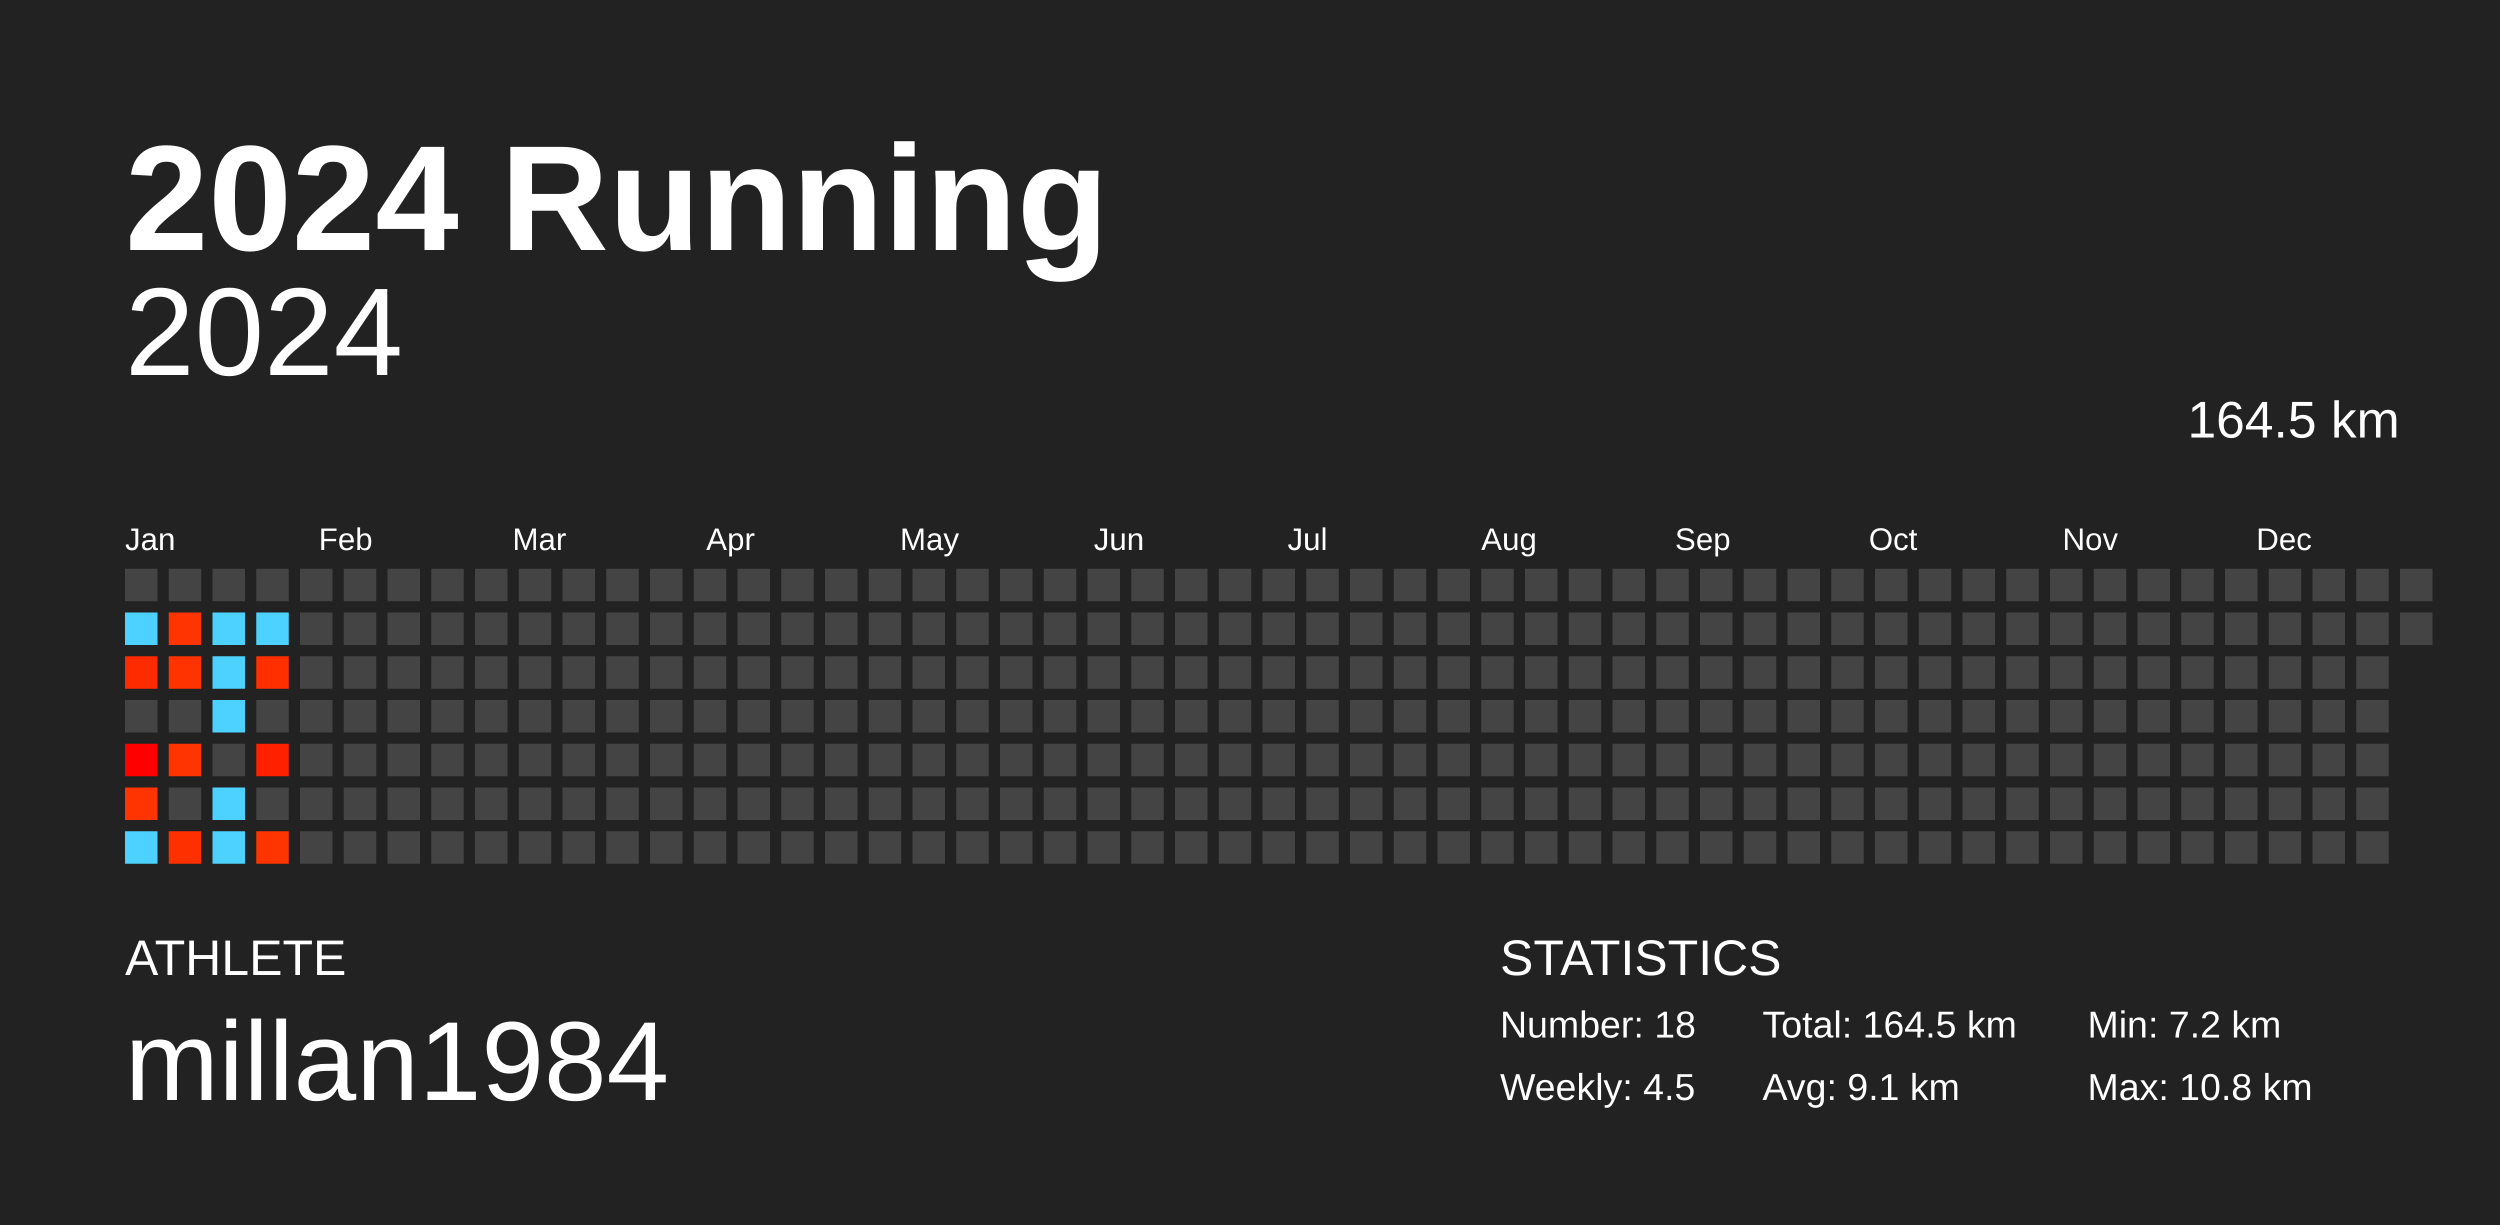
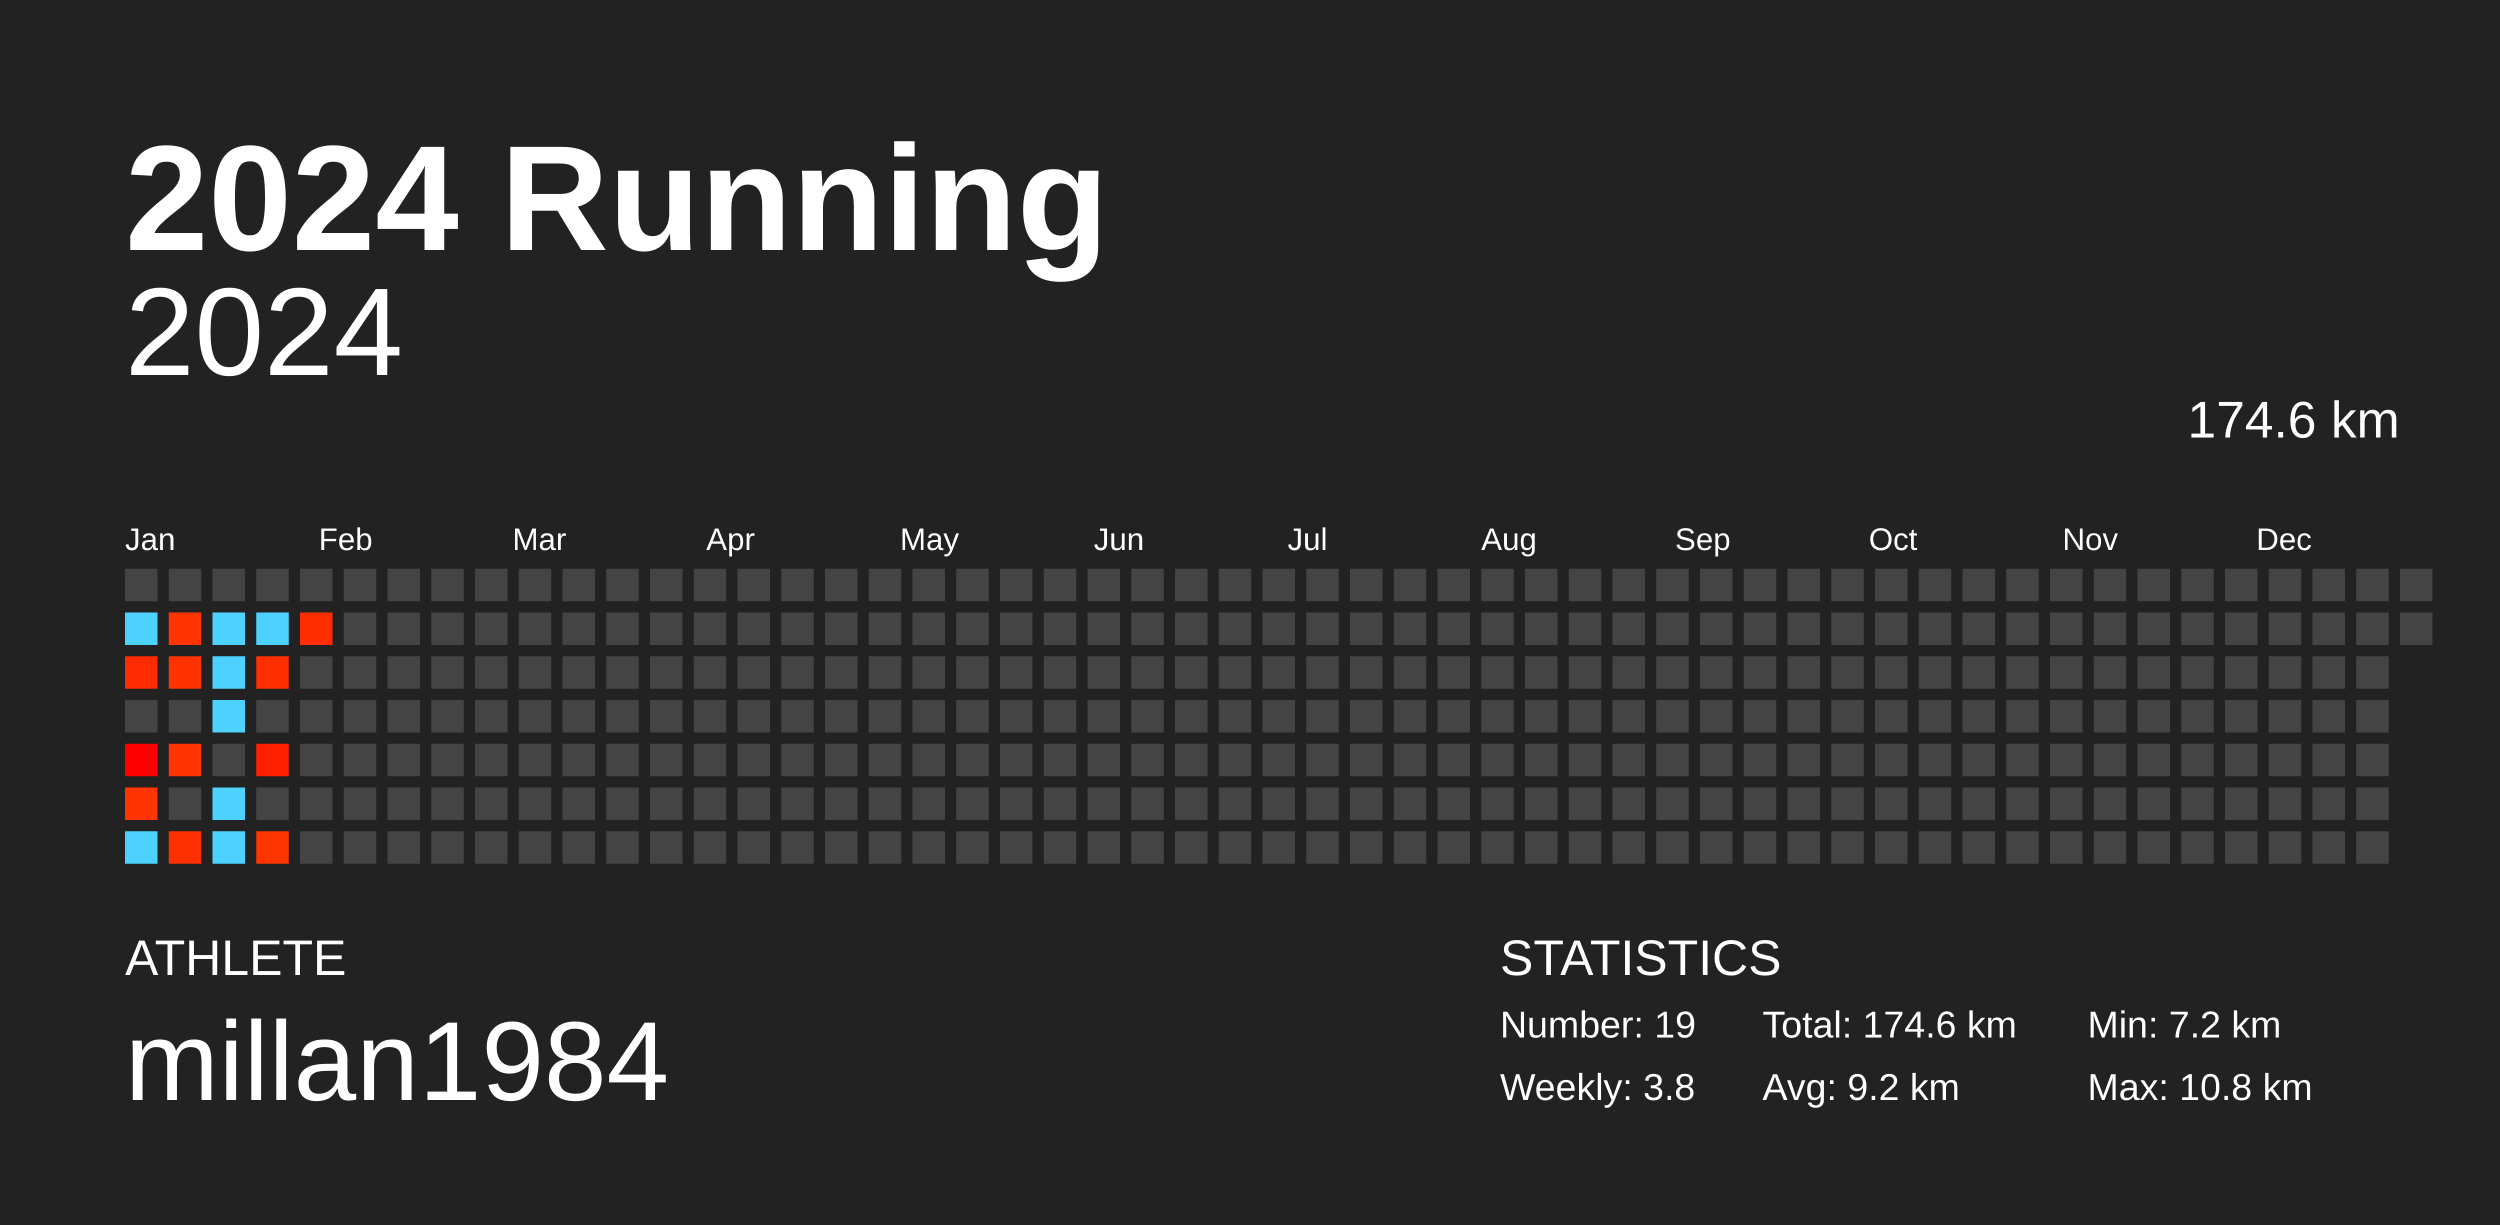
<svg xmlns="http://www.w3.org/2000/svg" baseProfile="full" height="98mm" version="1.1" viewBox="0,0,200,98" width="200mm">
  <defs />
  <rect fill="#222222" height="98" width="200" x="0" y="0" />
  <text fill="#FFFFFF" style="font-size:12px; font-family:Arial; font-weight:bold;" x="10" y="20">2024 Running</text>
  <text fill="#FFFFFF" style="font-size:4px; font-family:Arial" x="10" y="78">ATHLETE</text>
  <text fill="#FFFFFF" style="font-size:9px; font-family:Arial" x="10" y="88">millan1984</text>
  <text fill="#FFFFFF" style="font-size:4px; font-family:Arial" x="120" y="78">STATISTICS</text>
-   <text fill="#FFFFFF" style="font-size:3px; font-family:Arial" x="120" y="83">Number: 18</text>
-   <text fill="#FFFFFF" style="font-size:3px; font-family:Arial" x="120" y="88">Weekly: 4.5</text>
-   <text fill="#FFFFFF" style="font-size:3px; font-family:Arial" x="141" y="83">Total: 164.5 km</text>
-   <text fill="#FFFFFF" style="font-size:3px; font-family:Arial" x="141" y="88">Avg: 9.1 km</text>
+   <text fill="#FFFFFF" style="font-size:3px; font-family:Arial" x="120" y="83">Number: 19</text>
+   <text fill="#FFFFFF" style="font-size:3px; font-family:Arial" x="120" y="88">Weekly: 3.8</text>
+   <text fill="#FFFFFF" style="font-size:3px; font-family:Arial" x="141" y="83">Total: 174.6 km</text>
+   <text fill="#FFFFFF" style="font-size:3px; font-family:Arial" x="141" y="88">Avg: 9.2 km</text>
  <text fill="#FFFFFF" style="font-size:3px; font-family:Arial" x="167" y="83">Min: 7.2 km</text>
  <text fill="#FFFFFF" style="font-size:3px; font-family:Arial" x="167" y="88">Max: 10.8 km</text>
  <text alignment-baseline="hanging" fill="#FFFFFF" style="font-size:10.0px; font-family:Arial;" x="10" y="30">2024</text>
-   <text alignment-baseline="hanging" fill="#FFFFFF" style="font-size:4.125px; font-family:Arial;" x="175" y="35">164.5 km</text>
+   <text alignment-baseline="hanging" fill="#FFFFFF" style="font-size:4.125px; font-family:Arial;" x="175" y="35">174.6 km</text>
  <text fill="#FFFFFF" style="font-size:2.5px; font-family:Arial" x="10.0" y="44">Jan</text>
  <text fill="#FFFFFF" style="font-size:2.5px; font-family:Arial" x="25.5" y="44">Feb</text>
  <text fill="#FFFFFF" style="font-size:2.5px; font-family:Arial" x="41.0" y="44">Mar</text>
  <text fill="#FFFFFF" style="font-size:2.5px; font-family:Arial" x="56.5" y="44">Apr</text>
  <text fill="#FFFFFF" style="font-size:2.5px; font-family:Arial" x="72.0" y="44">May</text>
  <text fill="#FFFFFF" style="font-size:2.5px; font-family:Arial" x="87.5" y="44">Jun</text>
  <text fill="#FFFFFF" style="font-size:2.5px; font-family:Arial" x="103.0" y="44">Jul</text>
  <text fill="#FFFFFF" style="font-size:2.5px; font-family:Arial" x="118.5" y="44">Aug</text>
  <text fill="#FFFFFF" style="font-size:2.5px; font-family:Arial" x="134.0" y="44">Sep</text>
  <text fill="#FFFFFF" style="font-size:2.5px; font-family:Arial" x="149.5" y="44">Oct</text>
  <text fill="#FFFFFF" style="font-size:2.5px; font-family:Arial" x="165.0" y="44">Nov</text>
  <text fill="#FFFFFF" style="font-size:2.5px; font-family:Arial" x="180.5" y="44">Dec</text>
  <rect fill="#444444" height="2.6" width="2.6" x="10.0" y="45.5" />
  <rect fill="#4dd2ff" height="2.6" width="2.6" x="10.0" y="49.0" />
  <rect fill="#ff2b00" height="2.6" width="2.6" x="10.0" y="52.5" />
  <rect fill="#444444" height="2.6" width="2.6" x="10.0" y="56.0" />
  <rect fill="#ff0000" height="2.6" width="2.6" x="10.0" y="59.5" />
  <rect fill="#ff3400" height="2.6" width="2.6" x="10.0" y="63.0" />
  <rect fill="#4dd2ff" height="2.6" width="2.6" x="10.0" y="66.5" />
  <rect fill="#444444" height="2.6" width="2.6" x="13.5" y="45.5" />
  <rect fill="#ff3400" height="2.6" width="2.6" x="13.5" y="49.0" />
  <rect fill="#ff3300" height="2.6" width="2.6" x="13.5" y="52.5" />
  <rect fill="#444444" height="2.6" width="2.6" x="13.5" y="56.0" />
  <rect fill="#ff3400" height="2.6" width="2.6" x="13.5" y="59.5" />
  <rect fill="#444444" height="2.6" width="2.6" x="13.5" y="63.0" />
  <rect fill="#ff3000" height="2.6" width="2.6" x="13.5" y="66.5" />
  <rect fill="#444444" height="2.6" width="2.6" x="17.0" y="45.5" />
  <rect fill="#4dd2ff" height="2.6" width="2.6" x="17.0" y="49.0" />
  <rect fill="#4dd2ff" height="2.6" width="2.6" x="17.0" y="52.5" />
  <rect fill="#4dd2ff" height="2.6" width="2.6" x="17.0" y="56.0" />
  <rect fill="#444444" height="2.6" width="2.6" x="17.0" y="59.5" />
  <rect fill="#4dd2ff" height="2.6" width="2.6" x="17.0" y="63.0" />
  <rect fill="#4dd2ff" height="2.6" width="2.6" x="17.0" y="66.5" />
  <rect fill="#444444" height="2.6" width="2.6" x="20.5" y="45.5" />
  <rect fill="#4dd2ff" height="2.6" width="2.6" x="20.5" y="49.0" />
  <rect fill="#ff2f00" height="2.6" width="2.6" x="20.5" y="52.5" />
  <rect fill="#444444" height="2.6" width="2.6" x="20.5" y="56.0" />
  <rect fill="#ff2000" height="2.6" width="2.6" x="20.5" y="59.5" />
  <rect fill="#444444" height="2.6" width="2.6" x="20.5" y="63.0" />
  <rect fill="#ff3500" height="2.6" width="2.6" x="20.5" y="66.5" />
  <rect fill="#444444" height="2.6" width="2.6" x="24.0" y="45.5" />
-   <rect fill="#444444" height="2.6" width="2.6" x="24.0" y="49.0" />
+   <rect fill="#ff2d00" height="2.6" width="2.6" x="24.0" y="49.0" />
  <rect fill="#444444" height="2.6" width="2.6" x="24.0" y="52.5" />
  <rect fill="#444444" height="2.6" width="2.6" x="24.0" y="56.0" />
  <rect fill="#444444" height="2.6" width="2.6" x="24.0" y="59.5" />
  <rect fill="#444444" height="2.6" width="2.6" x="24.0" y="63.0" />
  <rect fill="#444444" height="2.6" width="2.6" x="24.0" y="66.5" />
  <rect fill="#444444" height="2.6" width="2.6" x="27.5" y="45.5" />
  <rect fill="#444444" height="2.6" width="2.6" x="27.5" y="49.0" />
  <rect fill="#444444" height="2.6" width="2.6" x="27.5" y="52.5" />
  <rect fill="#444444" height="2.6" width="2.6" x="27.5" y="56.0" />
  <rect fill="#444444" height="2.6" width="2.6" x="27.5" y="59.5" />
  <rect fill="#444444" height="2.6" width="2.6" x="27.5" y="63.0" />
  <rect fill="#444444" height="2.6" width="2.6" x="27.5" y="66.5" />
  <rect fill="#444444" height="2.6" width="2.6" x="31.0" y="45.5" />
  <rect fill="#444444" height="2.6" width="2.6" x="31.0" y="49.0" />
  <rect fill="#444444" height="2.6" width="2.6" x="31.0" y="52.5" />
  <rect fill="#444444" height="2.6" width="2.6" x="31.0" y="56.0" />
  <rect fill="#444444" height="2.6" width="2.6" x="31.0" y="59.5" />
  <rect fill="#444444" height="2.6" width="2.6" x="31.0" y="63.0" />
  <rect fill="#444444" height="2.6" width="2.6" x="31.0" y="66.5" />
  <rect fill="#444444" height="2.6" width="2.6" x="34.5" y="45.5" />
  <rect fill="#444444" height="2.6" width="2.6" x="34.5" y="49.0" />
  <rect fill="#444444" height="2.6" width="2.6" x="34.5" y="52.5" />
  <rect fill="#444444" height="2.6" width="2.6" x="34.5" y="56.0" />
  <rect fill="#444444" height="2.6" width="2.6" x="34.5" y="59.5" />
  <rect fill="#444444" height="2.6" width="2.6" x="34.5" y="63.0" />
  <rect fill="#444444" height="2.6" width="2.6" x="34.5" y="66.5" />
  <rect fill="#444444" height="2.6" width="2.6" x="38.0" y="45.5" />
  <rect fill="#444444" height="2.6" width="2.6" x="38.0" y="49.0" />
  <rect fill="#444444" height="2.6" width="2.6" x="38.0" y="52.5" />
  <rect fill="#444444" height="2.6" width="2.6" x="38.0" y="56.0" />
  <rect fill="#444444" height="2.6" width="2.6" x="38.0" y="59.5" />
  <rect fill="#444444" height="2.6" width="2.6" x="38.0" y="63.0" />
  <rect fill="#444444" height="2.6" width="2.6" x="38.0" y="66.5" />
  <rect fill="#444444" height="2.6" width="2.6" x="41.5" y="45.5" />
  <rect fill="#444444" height="2.6" width="2.6" x="41.5" y="49.0" />
  <rect fill="#444444" height="2.6" width="2.6" x="41.5" y="52.5" />
  <rect fill="#444444" height="2.6" width="2.6" x="41.5" y="56.0" />
  <rect fill="#444444" height="2.6" width="2.6" x="41.5" y="59.5" />
  <rect fill="#444444" height="2.6" width="2.6" x="41.5" y="63.0" />
  <rect fill="#444444" height="2.6" width="2.6" x="41.5" y="66.5" />
  <rect fill="#444444" height="2.6" width="2.6" x="45.0" y="45.5" />
  <rect fill="#444444" height="2.6" width="2.6" x="45.0" y="49.0" />
  <rect fill="#444444" height="2.6" width="2.6" x="45.0" y="52.5" />
  <rect fill="#444444" height="2.6" width="2.6" x="45.0" y="56.0" />
  <rect fill="#444444" height="2.6" width="2.6" x="45.0" y="59.5" />
  <rect fill="#444444" height="2.6" width="2.6" x="45.0" y="63.0" />
  <rect fill="#444444" height="2.6" width="2.6" x="45.0" y="66.5" />
  <rect fill="#444444" height="2.6" width="2.6" x="48.5" y="45.5" />
  <rect fill="#444444" height="2.6" width="2.6" x="48.5" y="49.0" />
  <rect fill="#444444" height="2.6" width="2.6" x="48.5" y="52.5" />
  <rect fill="#444444" height="2.6" width="2.6" x="48.5" y="56.0" />
  <rect fill="#444444" height="2.6" width="2.6" x="48.5" y="59.5" />
  <rect fill="#444444" height="2.6" width="2.6" x="48.5" y="63.0" />
  <rect fill="#444444" height="2.6" width="2.6" x="48.5" y="66.5" />
  <rect fill="#444444" height="2.6" width="2.6" x="52.0" y="45.5" />
  <rect fill="#444444" height="2.6" width="2.6" x="52.0" y="49.0" />
  <rect fill="#444444" height="2.6" width="2.6" x="52.0" y="52.5" />
  <rect fill="#444444" height="2.6" width="2.6" x="52.0" y="56.0" />
  <rect fill="#444444" height="2.6" width="2.6" x="52.0" y="59.5" />
  <rect fill="#444444" height="2.6" width="2.6" x="52.0" y="63.0" />
  <rect fill="#444444" height="2.6" width="2.6" x="52.0" y="66.5" />
  <rect fill="#444444" height="2.6" width="2.6" x="55.5" y="45.5" />
  <rect fill="#444444" height="2.6" width="2.6" x="55.5" y="49.0" />
  <rect fill="#444444" height="2.6" width="2.6" x="55.5" y="52.5" />
  <rect fill="#444444" height="2.6" width="2.6" x="55.5" y="56.0" />
  <rect fill="#444444" height="2.6" width="2.6" x="55.5" y="59.5" />
  <rect fill="#444444" height="2.6" width="2.6" x="55.5" y="63.0" />
  <rect fill="#444444" height="2.6" width="2.6" x="55.5" y="66.5" />
  <rect fill="#444444" height="2.6" width="2.6" x="59.0" y="45.5" />
  <rect fill="#444444" height="2.6" width="2.6" x="59.0" y="49.0" />
  <rect fill="#444444" height="2.6" width="2.6" x="59.0" y="52.5" />
  <rect fill="#444444" height="2.6" width="2.6" x="59.0" y="56.0" />
  <rect fill="#444444" height="2.6" width="2.6" x="59.0" y="59.5" />
  <rect fill="#444444" height="2.6" width="2.6" x="59.0" y="63.0" />
  <rect fill="#444444" height="2.6" width="2.6" x="59.0" y="66.5" />
  <rect fill="#444444" height="2.6" width="2.6" x="62.5" y="45.5" />
  <rect fill="#444444" height="2.6" width="2.6" x="62.5" y="49.0" />
  <rect fill="#444444" height="2.6" width="2.6" x="62.5" y="52.5" />
  <rect fill="#444444" height="2.6" width="2.6" x="62.5" y="56.0" />
  <rect fill="#444444" height="2.6" width="2.6" x="62.5" y="59.5" />
  <rect fill="#444444" height="2.6" width="2.6" x="62.5" y="63.0" />
  <rect fill="#444444" height="2.6" width="2.6" x="62.5" y="66.5" />
  <rect fill="#444444" height="2.6" width="2.6" x="66.0" y="45.5" />
  <rect fill="#444444" height="2.6" width="2.6" x="66.0" y="49.0" />
  <rect fill="#444444" height="2.6" width="2.6" x="66.0" y="52.5" />
  <rect fill="#444444" height="2.6" width="2.6" x="66.0" y="56.0" />
  <rect fill="#444444" height="2.6" width="2.6" x="66.0" y="59.5" />
  <rect fill="#444444" height="2.6" width="2.6" x="66.0" y="63.0" />
  <rect fill="#444444" height="2.6" width="2.6" x="66.0" y="66.5" />
  <rect fill="#444444" height="2.6" width="2.6" x="69.5" y="45.5" />
  <rect fill="#444444" height="2.6" width="2.6" x="69.5" y="49.0" />
  <rect fill="#444444" height="2.6" width="2.6" x="69.5" y="52.5" />
  <rect fill="#444444" height="2.6" width="2.6" x="69.5" y="56.0" />
  <rect fill="#444444" height="2.6" width="2.6" x="69.5" y="59.5" />
  <rect fill="#444444" height="2.6" width="2.6" x="69.5" y="63.0" />
  <rect fill="#444444" height="2.6" width="2.6" x="69.5" y="66.5" />
  <rect fill="#444444" height="2.6" width="2.6" x="73.0" y="45.5" />
  <rect fill="#444444" height="2.6" width="2.6" x="73.0" y="49.0" />
  <rect fill="#444444" height="2.6" width="2.6" x="73.0" y="52.5" />
  <rect fill="#444444" height="2.6" width="2.6" x="73.0" y="56.0" />
  <rect fill="#444444" height="2.6" width="2.6" x="73.0" y="59.5" />
  <rect fill="#444444" height="2.6" width="2.6" x="73.0" y="63.0" />
  <rect fill="#444444" height="2.6" width="2.6" x="73.0" y="66.5" />
  <rect fill="#444444" height="2.6" width="2.6" x="76.5" y="45.5" />
  <rect fill="#444444" height="2.6" width="2.6" x="76.5" y="49.0" />
  <rect fill="#444444" height="2.6" width="2.6" x="76.5" y="52.5" />
  <rect fill="#444444" height="2.6" width="2.6" x="76.5" y="56.0" />
  <rect fill="#444444" height="2.6" width="2.6" x="76.5" y="59.5" />
  <rect fill="#444444" height="2.6" width="2.6" x="76.5" y="63.0" />
  <rect fill="#444444" height="2.6" width="2.6" x="76.5" y="66.5" />
  <rect fill="#444444" height="2.6" width="2.6" x="80.0" y="45.5" />
  <rect fill="#444444" height="2.6" width="2.6" x="80.0" y="49.0" />
  <rect fill="#444444" height="2.6" width="2.6" x="80.0" y="52.5" />
  <rect fill="#444444" height="2.6" width="2.6" x="80.0" y="56.0" />
  <rect fill="#444444" height="2.6" width="2.6" x="80.0" y="59.5" />
  <rect fill="#444444" height="2.6" width="2.6" x="80.0" y="63.0" />
  <rect fill="#444444" height="2.6" width="2.6" x="80.0" y="66.5" />
  <rect fill="#444444" height="2.6" width="2.6" x="83.5" y="45.5" />
  <rect fill="#444444" height="2.6" width="2.6" x="83.5" y="49.0" />
  <rect fill="#444444" height="2.6" width="2.6" x="83.5" y="52.5" />
  <rect fill="#444444" height="2.6" width="2.6" x="83.5" y="56.0" />
  <rect fill="#444444" height="2.6" width="2.6" x="83.5" y="59.5" />
  <rect fill="#444444" height="2.6" width="2.6" x="83.5" y="63.0" />
  <rect fill="#444444" height="2.6" width="2.6" x="83.5" y="66.5" />
  <rect fill="#444444" height="2.6" width="2.6" x="87.0" y="45.5" />
  <rect fill="#444444" height="2.6" width="2.6" x="87.0" y="49.0" />
  <rect fill="#444444" height="2.6" width="2.6" x="87.0" y="52.5" />
  <rect fill="#444444" height="2.6" width="2.6" x="87.0" y="56.0" />
  <rect fill="#444444" height="2.6" width="2.6" x="87.0" y="59.5" />
  <rect fill="#444444" height="2.6" width="2.6" x="87.0" y="63.0" />
  <rect fill="#444444" height="2.6" width="2.6" x="87.0" y="66.5" />
  <rect fill="#444444" height="2.6" width="2.6" x="90.5" y="45.5" />
  <rect fill="#444444" height="2.6" width="2.6" x="90.5" y="49.0" />
  <rect fill="#444444" height="2.6" width="2.6" x="90.5" y="52.5" />
  <rect fill="#444444" height="2.6" width="2.6" x="90.5" y="56.0" />
  <rect fill="#444444" height="2.6" width="2.6" x="90.5" y="59.5" />
  <rect fill="#444444" height="2.6" width="2.6" x="90.5" y="63.0" />
  <rect fill="#444444" height="2.6" width="2.6" x="90.5" y="66.5" />
  <rect fill="#444444" height="2.6" width="2.6" x="94.0" y="45.5" />
  <rect fill="#444444" height="2.6" width="2.6" x="94.0" y="49.0" />
  <rect fill="#444444" height="2.6" width="2.6" x="94.0" y="52.5" />
  <rect fill="#444444" height="2.6" width="2.6" x="94.0" y="56.0" />
  <rect fill="#444444" height="2.6" width="2.6" x="94.0" y="59.5" />
  <rect fill="#444444" height="2.6" width="2.6" x="94.0" y="63.0" />
  <rect fill="#444444" height="2.6" width="2.6" x="94.0" y="66.5" />
  <rect fill="#444444" height="2.6" width="2.6" x="97.5" y="45.5" />
  <rect fill="#444444" height="2.6" width="2.6" x="97.5" y="49.0" />
  <rect fill="#444444" height="2.6" width="2.6" x="97.5" y="52.5" />
  <rect fill="#444444" height="2.6" width="2.6" x="97.5" y="56.0" />
  <rect fill="#444444" height="2.6" width="2.6" x="97.5" y="59.5" />
  <rect fill="#444444" height="2.6" width="2.6" x="97.5" y="63.0" />
  <rect fill="#444444" height="2.6" width="2.6" x="97.5" y="66.5" />
  <rect fill="#444444" height="2.6" width="2.6" x="101.0" y="45.5" />
  <rect fill="#444444" height="2.6" width="2.6" x="101.0" y="49.0" />
  <rect fill="#444444" height="2.6" width="2.6" x="101.0" y="52.5" />
  <rect fill="#444444" height="2.6" width="2.6" x="101.0" y="56.0" />
  <rect fill="#444444" height="2.6" width="2.6" x="101.0" y="59.5" />
  <rect fill="#444444" height="2.6" width="2.6" x="101.0" y="63.0" />
  <rect fill="#444444" height="2.6" width="2.6" x="101.0" y="66.5" />
  <rect fill="#444444" height="2.6" width="2.6" x="104.5" y="45.5" />
  <rect fill="#444444" height="2.6" width="2.6" x="104.5" y="49.0" />
  <rect fill="#444444" height="2.6" width="2.6" x="104.5" y="52.5" />
  <rect fill="#444444" height="2.6" width="2.6" x="104.5" y="56.0" />
  <rect fill="#444444" height="2.6" width="2.6" x="104.5" y="59.5" />
  <rect fill="#444444" height="2.6" width="2.6" x="104.5" y="63.0" />
  <rect fill="#444444" height="2.6" width="2.6" x="104.5" y="66.5" />
  <rect fill="#444444" height="2.6" width="2.6" x="108.0" y="45.5" />
  <rect fill="#444444" height="2.6" width="2.6" x="108.0" y="49.0" />
  <rect fill="#444444" height="2.6" width="2.6" x="108.0" y="52.5" />
  <rect fill="#444444" height="2.6" width="2.6" x="108.0" y="56.0" />
  <rect fill="#444444" height="2.6" width="2.6" x="108.0" y="59.5" />
  <rect fill="#444444" height="2.6" width="2.6" x="108.0" y="63.0" />
  <rect fill="#444444" height="2.6" width="2.6" x="108.0" y="66.5" />
  <rect fill="#444444" height="2.6" width="2.6" x="111.5" y="45.5" />
  <rect fill="#444444" height="2.6" width="2.6" x="111.5" y="49.0" />
  <rect fill="#444444" height="2.6" width="2.6" x="111.5" y="52.5" />
  <rect fill="#444444" height="2.6" width="2.6" x="111.5" y="56.0" />
  <rect fill="#444444" height="2.6" width="2.6" x="111.5" y="59.5" />
  <rect fill="#444444" height="2.6" width="2.6" x="111.5" y="63.0" />
  <rect fill="#444444" height="2.6" width="2.6" x="111.5" y="66.5" />
  <rect fill="#444444" height="2.6" width="2.6" x="115.0" y="45.5" />
  <rect fill="#444444" height="2.6" width="2.6" x="115.0" y="49.0" />
  <rect fill="#444444" height="2.6" width="2.6" x="115.0" y="52.5" />
  <rect fill="#444444" height="2.6" width="2.6" x="115.0" y="56.0" />
  <rect fill="#444444" height="2.6" width="2.6" x="115.0" y="59.5" />
  <rect fill="#444444" height="2.6" width="2.6" x="115.0" y="63.0" />
  <rect fill="#444444" height="2.6" width="2.6" x="115.0" y="66.5" />
  <rect fill="#444444" height="2.6" width="2.6" x="118.5" y="45.5" />
  <rect fill="#444444" height="2.6" width="2.6" x="118.5" y="49.0" />
  <rect fill="#444444" height="2.6" width="2.6" x="118.5" y="52.5" />
  <rect fill="#444444" height="2.6" width="2.6" x="118.5" y="56.0" />
  <rect fill="#444444" height="2.6" width="2.6" x="118.5" y="59.5" />
  <rect fill="#444444" height="2.6" width="2.6" x="118.5" y="63.0" />
  <rect fill="#444444" height="2.6" width="2.6" x="118.5" y="66.5" />
  <rect fill="#444444" height="2.6" width="2.6" x="122.0" y="45.5" />
  <rect fill="#444444" height="2.6" width="2.6" x="122.0" y="49.0" />
  <rect fill="#444444" height="2.6" width="2.6" x="122.0" y="52.5" />
  <rect fill="#444444" height="2.6" width="2.6" x="122.0" y="56.0" />
  <rect fill="#444444" height="2.6" width="2.6" x="122.0" y="59.5" />
  <rect fill="#444444" height="2.6" width="2.6" x="122.0" y="63.0" />
  <rect fill="#444444" height="2.6" width="2.6" x="122.0" y="66.5" />
  <rect fill="#444444" height="2.6" width="2.6" x="125.5" y="45.5" />
  <rect fill="#444444" height="2.6" width="2.6" x="125.5" y="49.0" />
  <rect fill="#444444" height="2.6" width="2.6" x="125.5" y="52.5" />
  <rect fill="#444444" height="2.6" width="2.6" x="125.5" y="56.0" />
  <rect fill="#444444" height="2.6" width="2.6" x="125.5" y="59.5" />
  <rect fill="#444444" height="2.6" width="2.6" x="125.5" y="63.0" />
  <rect fill="#444444" height="2.6" width="2.6" x="125.5" y="66.5" />
  <rect fill="#444444" height="2.6" width="2.6" x="129.0" y="45.5" />
  <rect fill="#444444" height="2.6" width="2.6" x="129.0" y="49.0" />
  <rect fill="#444444" height="2.6" width="2.6" x="129.0" y="52.5" />
  <rect fill="#444444" height="2.6" width="2.6" x="129.0" y="56.0" />
  <rect fill="#444444" height="2.6" width="2.6" x="129.0" y="59.5" />
  <rect fill="#444444" height="2.6" width="2.6" x="129.0" y="63.0" />
  <rect fill="#444444" height="2.6" width="2.6" x="129.0" y="66.5" />
  <rect fill="#444444" height="2.6" width="2.6" x="132.5" y="45.5" />
  <rect fill="#444444" height="2.6" width="2.6" x="132.5" y="49.0" />
  <rect fill="#444444" height="2.6" width="2.6" x="132.5" y="52.5" />
  <rect fill="#444444" height="2.6" width="2.6" x="132.5" y="56.0" />
  <rect fill="#444444" height="2.6" width="2.6" x="132.5" y="59.5" />
  <rect fill="#444444" height="2.6" width="2.6" x="132.5" y="63.0" />
  <rect fill="#444444" height="2.6" width="2.6" x="132.5" y="66.5" />
  <rect fill="#444444" height="2.6" width="2.6" x="136.0" y="45.5" />
  <rect fill="#444444" height="2.6" width="2.6" x="136.0" y="49.0" />
  <rect fill="#444444" height="2.6" width="2.6" x="136.0" y="52.5" />
  <rect fill="#444444" height="2.6" width="2.6" x="136.0" y="56.0" />
  <rect fill="#444444" height="2.6" width="2.6" x="136.0" y="59.5" />
  <rect fill="#444444" height="2.6" width="2.6" x="136.0" y="63.0" />
  <rect fill="#444444" height="2.6" width="2.6" x="136.0" y="66.5" />
  <rect fill="#444444" height="2.6" width="2.6" x="139.5" y="45.5" />
  <rect fill="#444444" height="2.6" width="2.6" x="139.5" y="49.0" />
  <rect fill="#444444" height="2.6" width="2.6" x="139.5" y="52.5" />
  <rect fill="#444444" height="2.6" width="2.6" x="139.5" y="56.0" />
  <rect fill="#444444" height="2.6" width="2.6" x="139.5" y="59.5" />
  <rect fill="#444444" height="2.6" width="2.6" x="139.5" y="63.0" />
  <rect fill="#444444" height="2.6" width="2.6" x="139.5" y="66.5" />
  <rect fill="#444444" height="2.6" width="2.6" x="143.0" y="45.5" />
  <rect fill="#444444" height="2.6" width="2.6" x="143.0" y="49.0" />
  <rect fill="#444444" height="2.6" width="2.6" x="143.0" y="52.5" />
  <rect fill="#444444" height="2.6" width="2.6" x="143.0" y="56.0" />
  <rect fill="#444444" height="2.6" width="2.6" x="143.0" y="59.5" />
  <rect fill="#444444" height="2.6" width="2.6" x="143.0" y="63.0" />
  <rect fill="#444444" height="2.6" width="2.6" x="143.0" y="66.5" />
  <rect fill="#444444" height="2.6" width="2.6" x="146.5" y="45.5" />
  <rect fill="#444444" height="2.6" width="2.6" x="146.5" y="49.0" />
  <rect fill="#444444" height="2.6" width="2.6" x="146.5" y="52.5" />
  <rect fill="#444444" height="2.6" width="2.6" x="146.5" y="56.0" />
  <rect fill="#444444" height="2.6" width="2.6" x="146.5" y="59.5" />
  <rect fill="#444444" height="2.6" width="2.6" x="146.5" y="63.0" />
  <rect fill="#444444" height="2.6" width="2.6" x="146.5" y="66.5" />
  <rect fill="#444444" height="2.6" width="2.6" x="150.0" y="45.5" />
  <rect fill="#444444" height="2.6" width="2.6" x="150.0" y="49.0" />
  <rect fill="#444444" height="2.6" width="2.6" x="150.0" y="52.5" />
  <rect fill="#444444" height="2.6" width="2.6" x="150.0" y="56.0" />
  <rect fill="#444444" height="2.6" width="2.6" x="150.0" y="59.5" />
  <rect fill="#444444" height="2.6" width="2.6" x="150.0" y="63.0" />
  <rect fill="#444444" height="2.6" width="2.6" x="150.0" y="66.5" />
  <rect fill="#444444" height="2.6" width="2.6" x="153.5" y="45.5" />
  <rect fill="#444444" height="2.6" width="2.6" x="153.5" y="49.0" />
  <rect fill="#444444" height="2.6" width="2.6" x="153.5" y="52.5" />
  <rect fill="#444444" height="2.6" width="2.6" x="153.5" y="56.0" />
  <rect fill="#444444" height="2.6" width="2.6" x="153.5" y="59.5" />
  <rect fill="#444444" height="2.6" width="2.6" x="153.5" y="63.0" />
  <rect fill="#444444" height="2.6" width="2.6" x="153.5" y="66.5" />
  <rect fill="#444444" height="2.6" width="2.6" x="157.0" y="45.5" />
  <rect fill="#444444" height="2.6" width="2.6" x="157.0" y="49.0" />
  <rect fill="#444444" height="2.6" width="2.6" x="157.0" y="52.5" />
  <rect fill="#444444" height="2.6" width="2.6" x="157.0" y="56.0" />
  <rect fill="#444444" height="2.6" width="2.6" x="157.0" y="59.5" />
  <rect fill="#444444" height="2.6" width="2.6" x="157.0" y="63.0" />
  <rect fill="#444444" height="2.6" width="2.6" x="157.0" y="66.5" />
  <rect fill="#444444" height="2.6" width="2.6" x="160.5" y="45.5" />
  <rect fill="#444444" height="2.6" width="2.6" x="160.5" y="49.0" />
  <rect fill="#444444" height="2.6" width="2.6" x="160.5" y="52.5" />
  <rect fill="#444444" height="2.6" width="2.6" x="160.5" y="56.0" />
  <rect fill="#444444" height="2.6" width="2.6" x="160.5" y="59.5" />
  <rect fill="#444444" height="2.6" width="2.6" x="160.5" y="63.0" />
  <rect fill="#444444" height="2.6" width="2.6" x="160.5" y="66.5" />
  <rect fill="#444444" height="2.6" width="2.6" x="164.0" y="45.5" />
  <rect fill="#444444" height="2.6" width="2.6" x="164.0" y="49.0" />
  <rect fill="#444444" height="2.6" width="2.6" x="164.0" y="52.5" />
  <rect fill="#444444" height="2.6" width="2.6" x="164.0" y="56.0" />
  <rect fill="#444444" height="2.6" width="2.6" x="164.0" y="59.5" />
  <rect fill="#444444" height="2.6" width="2.6" x="164.0" y="63.0" />
  <rect fill="#444444" height="2.6" width="2.6" x="164.0" y="66.5" />
  <rect fill="#444444" height="2.6" width="2.6" x="167.5" y="45.5" />
  <rect fill="#444444" height="2.6" width="2.6" x="167.5" y="49.0" />
  <rect fill="#444444" height="2.6" width="2.6" x="167.5" y="52.5" />
  <rect fill="#444444" height="2.6" width="2.6" x="167.5" y="56.0" />
  <rect fill="#444444" height="2.6" width="2.6" x="167.5" y="59.5" />
  <rect fill="#444444" height="2.6" width="2.6" x="167.5" y="63.0" />
  <rect fill="#444444" height="2.6" width="2.6" x="167.5" y="66.5" />
  <rect fill="#444444" height="2.6" width="2.6" x="171.0" y="45.5" />
  <rect fill="#444444" height="2.6" width="2.6" x="171.0" y="49.0" />
  <rect fill="#444444" height="2.6" width="2.6" x="171.0" y="52.5" />
  <rect fill="#444444" height="2.6" width="2.6" x="171.0" y="56.0" />
  <rect fill="#444444" height="2.6" width="2.6" x="171.0" y="59.5" />
  <rect fill="#444444" height="2.6" width="2.6" x="171.0" y="63.0" />
  <rect fill="#444444" height="2.6" width="2.6" x="171.0" y="66.5" />
  <rect fill="#444444" height="2.6" width="2.6" x="174.5" y="45.5" />
  <rect fill="#444444" height="2.6" width="2.6" x="174.5" y="49.0" />
  <rect fill="#444444" height="2.6" width="2.6" x="174.5" y="52.5" />
  <rect fill="#444444" height="2.6" width="2.6" x="174.5" y="56.0" />
  <rect fill="#444444" height="2.6" width="2.6" x="174.5" y="59.5" />
  <rect fill="#444444" height="2.6" width="2.6" x="174.5" y="63.0" />
  <rect fill="#444444" height="2.6" width="2.6" x="174.5" y="66.5" />
  <rect fill="#444444" height="2.6" width="2.6" x="178.0" y="45.5" />
  <rect fill="#444444" height="2.6" width="2.6" x="178.0" y="49.0" />
  <rect fill="#444444" height="2.6" width="2.6" x="178.0" y="52.5" />
  <rect fill="#444444" height="2.6" width="2.6" x="178.0" y="56.0" />
  <rect fill="#444444" height="2.6" width="2.6" x="178.0" y="59.5" />
  <rect fill="#444444" height="2.6" width="2.6" x="178.0" y="63.0" />
  <rect fill="#444444" height="2.6" width="2.6" x="178.0" y="66.5" />
  <rect fill="#444444" height="2.6" width="2.6" x="181.5" y="45.5" />
  <rect fill="#444444" height="2.6" width="2.6" x="181.5" y="49.0" />
  <rect fill="#444444" height="2.6" width="2.6" x="181.5" y="52.5" />
  <rect fill="#444444" height="2.6" width="2.6" x="181.5" y="56.0" />
  <rect fill="#444444" height="2.6" width="2.6" x="181.5" y="59.5" />
  <rect fill="#444444" height="2.6" width="2.6" x="181.5" y="63.0" />
  <rect fill="#444444" height="2.6" width="2.6" x="181.5" y="66.5" />
  <rect fill="#444444" height="2.6" width="2.6" x="185.0" y="45.5" />
  <rect fill="#444444" height="2.6" width="2.6" x="185.0" y="49.0" />
  <rect fill="#444444" height="2.6" width="2.6" x="185.0" y="52.5" />
  <rect fill="#444444" height="2.6" width="2.6" x="185.0" y="56.0" />
  <rect fill="#444444" height="2.6" width="2.6" x="185.0" y="59.5" />
  <rect fill="#444444" height="2.6" width="2.6" x="185.0" y="63.0" />
  <rect fill="#444444" height="2.6" width="2.6" x="185.0" y="66.5" />
  <rect fill="#444444" height="2.6" width="2.6" x="188.5" y="45.5" />
  <rect fill="#444444" height="2.6" width="2.6" x="188.5" y="49.0" />
  <rect fill="#444444" height="2.6" width="2.6" x="188.5" y="52.5" />
  <rect fill="#444444" height="2.6" width="2.6" x="188.5" y="56.0" />
  <rect fill="#444444" height="2.6" width="2.6" x="188.5" y="59.5" />
  <rect fill="#444444" height="2.6" width="2.6" x="188.5" y="63.0" />
  <rect fill="#444444" height="2.6" width="2.6" x="188.5" y="66.5" />
  <rect fill="#444444" height="2.6" width="2.6" x="192.0" y="45.5" />
  <rect fill="#444444" height="2.6" width="2.6" x="192.0" y="49.0" />
</svg>
